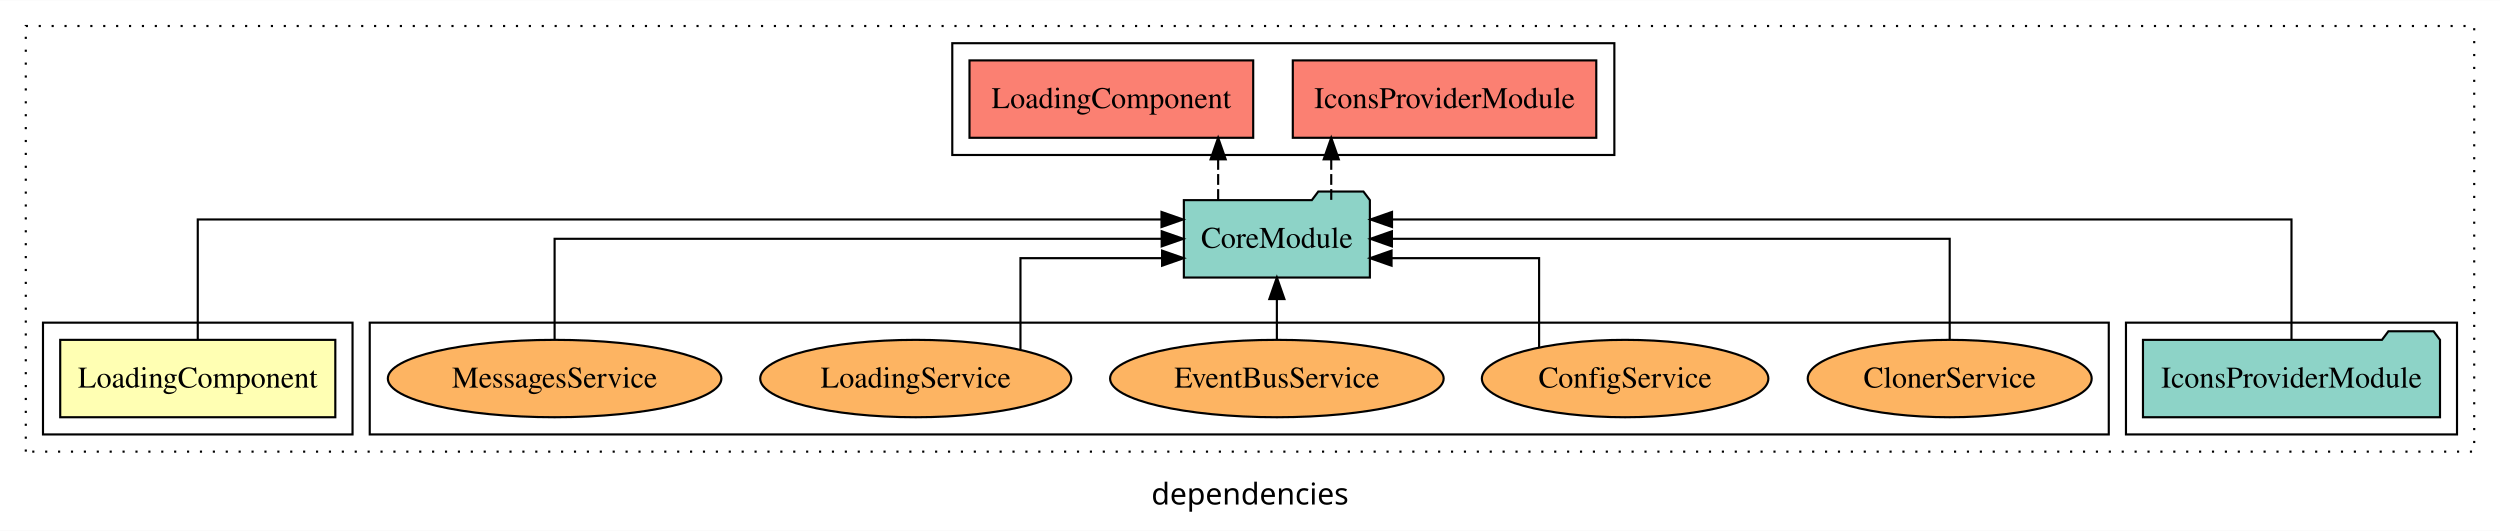
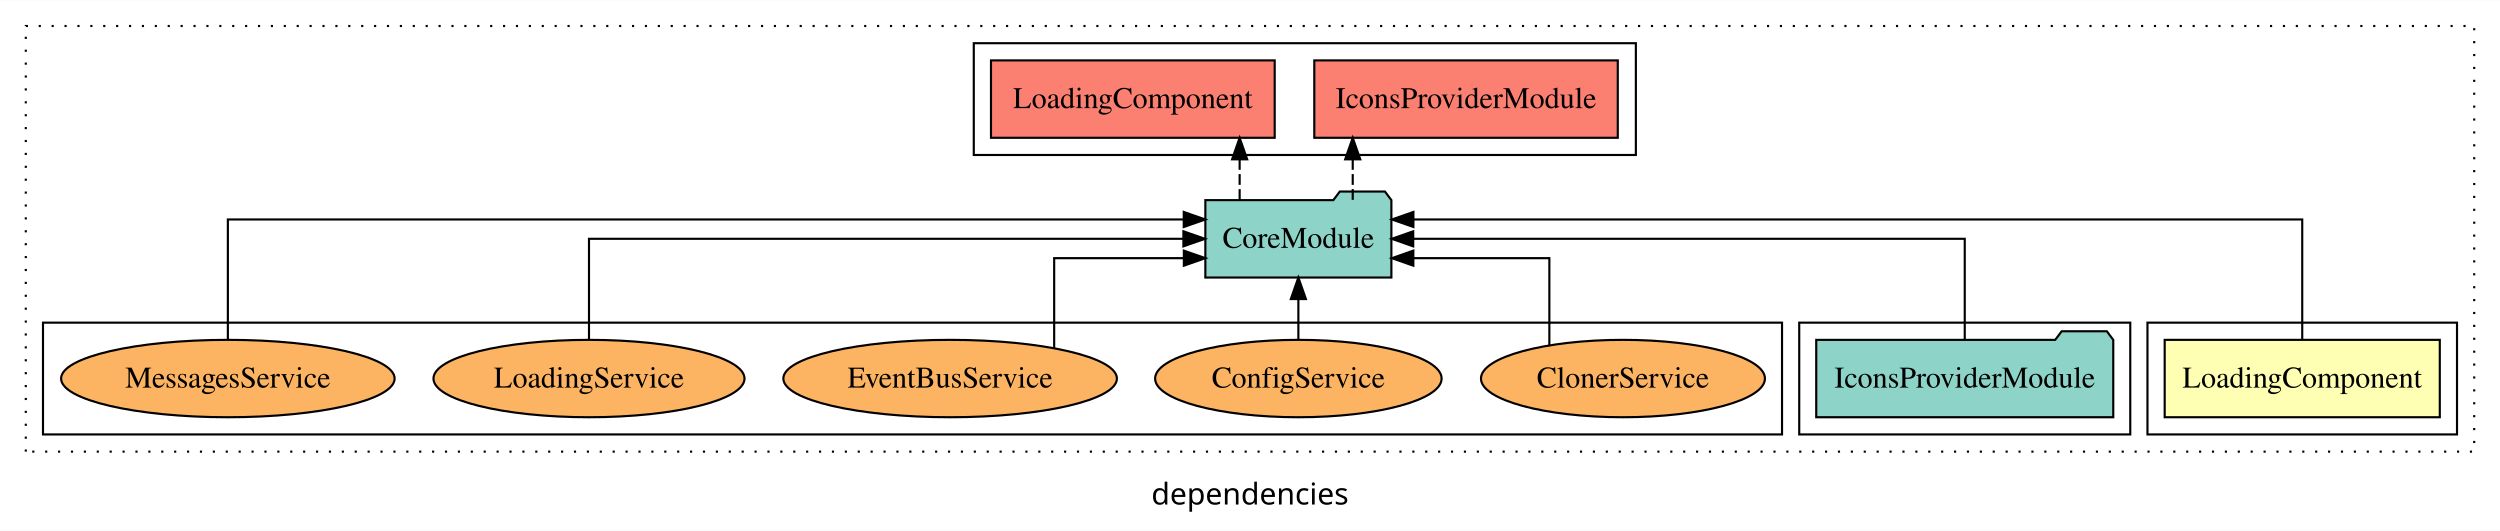
<svg xmlns="http://www.w3.org/2000/svg" width="1163pt" height="247pt" viewBox="0.00 0.00 1163.00 246.80">
  <g id="graph0" class="graph" transform="scale(1 1) rotate(0) translate(4 242.8)">
    <polygon fill="white" stroke="transparent" points="-4,4 -4,-242.8 1159,-242.8 1159,4 -4,4" />
    <text text-anchor="middle" x="577.5" y="-8.2" font-family="sans-serif" font-size="14.00">dependencies</text>
    <g id="clust1" class="cluster">
      <polygon fill="none" stroke="black" stroke-dasharray="1,5" points="8,-32.8 8,-230.8 1147,-230.8 1147,-32.8 8,-32.8" />
    </g>
+     <g id="clust2" class="cluster">
+       <polygon fill="none" stroke="black" points="995,-40.8 995,-92.8 1139,-92.8 1139,-40.8 995,-40.8" />
+     </g>
    <g id="clust4" class="cluster">
-       <polygon fill="none" stroke="black" points="985,-40.8 985,-92.8 1139,-92.8 1139,-40.8 985,-40.8" />
+       <polygon fill="none" stroke="black" points="833,-40.8 833,-92.8 987,-92.8 987,-40.8 833,-40.8" />
    </g>
    <g id="clust5" class="cluster">
-       <polygon fill="none" stroke="black" points="439,-170.8 439,-222.8 747,-222.8 747,-170.8 439,-170.8" />
+       <polygon fill="none" stroke="black" points="449,-170.8 449,-222.8 757,-222.8 757,-170.8 449,-170.8" />
    </g>
    <g id="clust7" class="cluster">
-       <polygon fill="none" stroke="black" points="168,-40.8 168,-92.8 977,-92.8 977,-40.8 168,-40.8" />
-     </g>
-     <g id="clust2" class="cluster">
-       <polygon fill="none" stroke="black" points="16,-40.8 16,-92.8 160,-92.8 160,-40.8 16,-40.8" />
+       <polygon fill="none" stroke="black" points="16,-40.8 16,-92.8 825,-92.8 825,-40.8 16,-40.8" />
    </g>
    <g id="node1" class="node">
-       <polygon fill="#ffffb3" stroke="black" points="151.99,-84.8 24.01,-84.8 24.01,-48.8 151.99,-48.8 151.99,-84.8" />
-       <text text-anchor="middle" x="88" y="-62.6" font-family="Times,serif" font-size="14.00">LoadingComponent</text>
+       <polygon fill="#ffffb3" stroke="black" points="1130.99,-84.8 1003.01,-84.8 1003.01,-48.8 1130.99,-48.8 1130.99,-84.8" />
+       <text text-anchor="middle" x="1067" y="-62.6" font-family="Times,serif" font-size="14.00">LoadingComponent</text>
    </g>
    <g id="node2" class="node">
-       <polygon fill="#8dd3c7" stroke="black" points="633.27,-149.8 630.27,-153.8 609.27,-153.8 606.27,-149.8 546.73,-149.8 546.73,-113.8 633.27,-113.8 633.27,-149.8" />
-       <text text-anchor="middle" x="590" y="-127.6" font-family="Times,serif" font-size="14.00">CoreModule</text>
+       <polygon fill="#8dd3c7" stroke="black" points="643.27,-149.8 640.27,-153.8 619.27,-153.8 616.27,-149.8 556.73,-149.8 556.73,-113.8 643.27,-113.8 643.27,-149.8" />
+       <text text-anchor="middle" x="600" y="-127.6" font-family="Times,serif" font-size="14.00">CoreModule</text>
    </g>
    <g id="edge1" class="edge">
-       <path fill="none" stroke="black" d="M88,-85.09C88,-107.01 88,-140.8 88,-140.8 88,-140.8 536.33,-140.8 536.33,-140.8" />
-       <polygon fill="black" stroke="black" points="536.33,-144.3 546.33,-140.8 536.33,-137.3 536.33,-144.3" />
+       <path fill="none" stroke="black" d="M1067,-85.09C1067,-107.01 1067,-140.8 1067,-140.8 1067,-140.8 653.51,-140.8 653.51,-140.8" />
+       <polygon fill="black" stroke="black" points="653.51,-137.3 643.51,-140.8 653.51,-144.3 653.51,-137.3" />
    </g>
    <g id="node4" class="node">
-       <polygon fill="#fb8072" stroke="black" points="738.59,-214.8 597.41,-214.8 597.41,-178.8 738.59,-178.8 738.59,-214.8" />
-       <text text-anchor="middle" x="668" y="-192.6" font-family="Times,serif" font-size="14.00">IconsProviderModule </text>
+       <polygon fill="#fb8072" stroke="black" points="748.59,-214.8 607.41,-214.8 607.41,-178.8 748.59,-178.8 748.59,-214.8" />
+       <text text-anchor="middle" x="678" y="-192.6" font-family="Times,serif" font-size="14.00">IconsProviderModule </text>
    </g>
    <g id="edge3" class="edge">
-       <path fill="none" stroke="black" stroke-dasharray="5,2" d="M615.29,-149.91C615.29,-149.91 615.29,-168.79 615.29,-168.79" />
-       <polygon fill="black" stroke="black" points="611.79,-168.79 615.29,-178.79 618.79,-168.79 611.79,-168.79" />
+       <path fill="none" stroke="black" stroke-dasharray="5,2" d="M625.29,-149.91C625.29,-149.91 625.29,-168.79 625.29,-168.79" />
+       <polygon fill="black" stroke="black" points="621.79,-168.79 625.29,-178.79 628.79,-168.79 621.79,-168.79" />
    </g>
    <g id="node5" class="node">
-       <polygon fill="#fb8072" stroke="black" points="578.99,-214.8 447.01,-214.8 447.01,-178.8 578.99,-178.8 578.99,-214.8" />
-       <text text-anchor="middle" x="513" y="-192.6" font-family="Times,serif" font-size="14.00">LoadingComponent </text>
+       <polygon fill="#fb8072" stroke="black" points="588.99,-214.8 457.01,-214.8 457.01,-178.8 588.99,-178.8 588.99,-214.8" />
+       <text text-anchor="middle" x="523" y="-192.6" font-family="Times,serif" font-size="14.00">LoadingComponent </text>
    </g>
    <g id="edge4" class="edge">
-       <path fill="none" stroke="black" stroke-dasharray="5,2" d="M562.68,-149.91C562.68,-149.91 562.68,-168.79 562.68,-168.79" />
-       <polygon fill="black" stroke="black" points="559.18,-168.79 562.68,-178.79 566.18,-168.79 559.18,-168.79" />
+       <path fill="none" stroke="black" stroke-dasharray="5,2" d="M572.68,-149.91C572.68,-149.91 572.68,-168.79 572.68,-168.79" />
+       <polygon fill="black" stroke="black" points="569.18,-168.79 572.68,-178.79 576.18,-168.79 569.18,-168.79" />
    </g>
    <g id="node3" class="node">
-       <polygon fill="#8dd3c7" stroke="black" points="1131.09,-84.8 1128.09,-88.8 1107.09,-88.8 1104.09,-84.8 992.91,-84.8 992.91,-48.8 1131.09,-48.8 1131.09,-84.8" />
-       <text text-anchor="middle" x="1062" y="-62.6" font-family="Times,serif" font-size="14.00">IconsProviderModule</text>
+       <polygon fill="#8dd3c7" stroke="black" points="979.09,-84.8 976.09,-88.8 955.09,-88.8 952.09,-84.8 840.91,-84.8 840.91,-48.8 979.09,-48.8 979.09,-84.8" />
+       <text text-anchor="middle" x="910" y="-62.6" font-family="Times,serif" font-size="14.00">IconsProviderModule</text>
    </g>
    <g id="edge2" class="edge">
-       <path fill="none" stroke="black" d="M1062,-85.09C1062,-107.01 1062,-140.8 1062,-140.8 1062,-140.8 643.56,-140.8 643.56,-140.8" />
-       <polygon fill="black" stroke="black" points="643.56,-137.3 633.56,-140.8 643.56,-144.3 643.56,-137.3" />
+       <path fill="none" stroke="black" d="M910,-84.91C910,-104.14 910,-131.8 910,-131.8 910,-131.8 653.43,-131.8 653.43,-131.8" />
+       <polygon fill="black" stroke="black" points="653.43,-128.3 643.43,-131.8 653.43,-135.3 653.43,-128.3" />
    </g>
    <g id="node6" class="node">
-       <ellipse fill="#fdb462" stroke="black" cx="903" cy="-66.8" rx="66.05" ry="18" />
-       <text text-anchor="middle" x="903" y="-62.6" font-family="Times,serif" font-size="14.00">ClonerService</text>
+       <ellipse fill="#fdb462" stroke="black" cx="751" cy="-66.8" rx="66.05" ry="18" />
+       <text text-anchor="middle" x="751" y="-62.6" font-family="Times,serif" font-size="14.00">ClonerService</text>
    </g>
    <g id="edge5" class="edge">
-       <path fill="none" stroke="black" d="M903,-84.91C903,-104.14 903,-131.8 903,-131.8 903,-131.8 643.52,-131.8 643.52,-131.8" />
-       <polygon fill="black" stroke="black" points="643.52,-128.3 633.52,-131.8 643.52,-135.3 643.52,-128.3" />
+       <path fill="none" stroke="black" d="M716.76,-82.4C716.76,-98.97 716.76,-122.8 716.76,-122.8 716.76,-122.8 653.48,-122.8 653.48,-122.8" />
+       <polygon fill="black" stroke="black" points="653.48,-119.3 643.48,-122.8 653.48,-126.3 653.48,-119.3" />
    </g>
    <g id="node7" class="node">
-       <ellipse fill="#fdb462" stroke="black" cx="752" cy="-66.8" rx="66.64" ry="18" />
-       <text text-anchor="middle" x="752" y="-62.6" font-family="Times,serif" font-size="14.00">ConfigService</text>
+       <ellipse fill="#fdb462" stroke="black" cx="600" cy="-66.8" rx="66.64" ry="18" />
+       <text text-anchor="middle" x="600" y="-62.6" font-family="Times,serif" font-size="14.00">ConfigService</text>
    </g>
    <g id="edge6" class="edge">
-       <path fill="none" stroke="black" d="M711.99,-81.22C711.99,-97.81 711.99,-122.8 711.99,-122.8 711.99,-122.8 643.35,-122.8 643.35,-122.8" />
-       <polygon fill="black" stroke="black" points="643.35,-119.3 633.35,-122.8 643.35,-126.3 643.35,-119.3" />
+       <path fill="none" stroke="black" d="M600,-84.91C600,-84.91 600,-103.79 600,-103.79" />
+       <polygon fill="black" stroke="black" points="596.5,-103.79 600,-113.79 603.5,-103.79 596.5,-103.79" />
    </g>
    <g id="node8" class="node">
-       <ellipse fill="#fdb462" stroke="black" cx="590" cy="-66.8" rx="77.59" ry="18" />
-       <text text-anchor="middle" x="590" y="-62.6" font-family="Times,serif" font-size="14.00">EventBusService</text>
+       <ellipse fill="#fdb462" stroke="black" cx="438" cy="-66.8" rx="77.59" ry="18" />
+       <text text-anchor="middle" x="438" y="-62.6" font-family="Times,serif" font-size="14.00">EventBusService</text>
    </g>
    <g id="edge7" class="edge">
-       <path fill="none" stroke="black" d="M590,-84.91C590,-84.91 590,-103.79 590,-103.79" />
-       <polygon fill="black" stroke="black" points="586.5,-103.79 590,-113.79 593.5,-103.79 586.5,-103.79" />
+       <path fill="none" stroke="black" d="M486.4,-80.93C486.4,-97.52 486.4,-122.8 486.4,-122.8 486.4,-122.8 546.73,-122.8 546.73,-122.8" />
+       <polygon fill="black" stroke="black" points="546.73,-126.3 556.73,-122.8 546.73,-119.3 546.73,-126.3" />
    </g>
    <g id="node9" class="node">
-       <ellipse fill="#fdb462" stroke="black" cx="422" cy="-66.8" rx="72.35" ry="18" />
-       <text text-anchor="middle" x="422" y="-62.6" font-family="Times,serif" font-size="14.00">LoadingService</text>
+       <ellipse fill="#fdb462" stroke="black" cx="270" cy="-66.8" rx="72.35" ry="18" />
+       <text text-anchor="middle" x="270" y="-62.6" font-family="Times,serif" font-size="14.00">LoadingService</text>
    </g>
    <g id="edge8" class="edge">
-       <path fill="none" stroke="black" d="M470.72,-80.36C470.72,-96.93 470.72,-122.8 470.72,-122.8 470.72,-122.8 536.6,-122.8 536.6,-122.8" />
-       <polygon fill="black" stroke="black" points="536.6,-126.3 546.6,-122.8 536.6,-119.3 536.6,-126.3" />
+       <path fill="none" stroke="black" d="M270,-84.91C270,-104.14 270,-131.8 270,-131.8 270,-131.8 546.52,-131.8 546.52,-131.8" />
+       <polygon fill="black" stroke="black" points="546.52,-135.3 556.52,-131.8 546.52,-128.3 546.52,-135.3" />
    </g>
    <g id="node10" class="node">
-       <ellipse fill="#fdb462" stroke="black" cx="254" cy="-66.8" rx="77.58" ry="18" />
-       <text text-anchor="middle" x="254" y="-62.6" font-family="Times,serif" font-size="14.00">MessagesService</text>
+       <ellipse fill="#fdb462" stroke="black" cx="102" cy="-66.8" rx="77.58" ry="18" />
+       <text text-anchor="middle" x="102" y="-62.6" font-family="Times,serif" font-size="14.00">MessagesService</text>
    </g>
    <g id="edge9" class="edge">
-       <path fill="none" stroke="black" d="M254,-84.91C254,-104.14 254,-131.8 254,-131.8 254,-131.8 536.42,-131.8 536.42,-131.8" />
-       <polygon fill="black" stroke="black" points="536.42,-135.3 546.42,-131.8 536.42,-128.3 536.42,-135.3" />
+       <path fill="none" stroke="black" d="M102,-85.09C102,-107.01 102,-140.8 102,-140.8 102,-140.8 546.68,-140.8 546.68,-140.8" />
+       <polygon fill="black" stroke="black" points="546.68,-144.3 556.68,-140.8 546.68,-137.3 546.68,-144.3" />
    </g>
  </g>
</svg>
